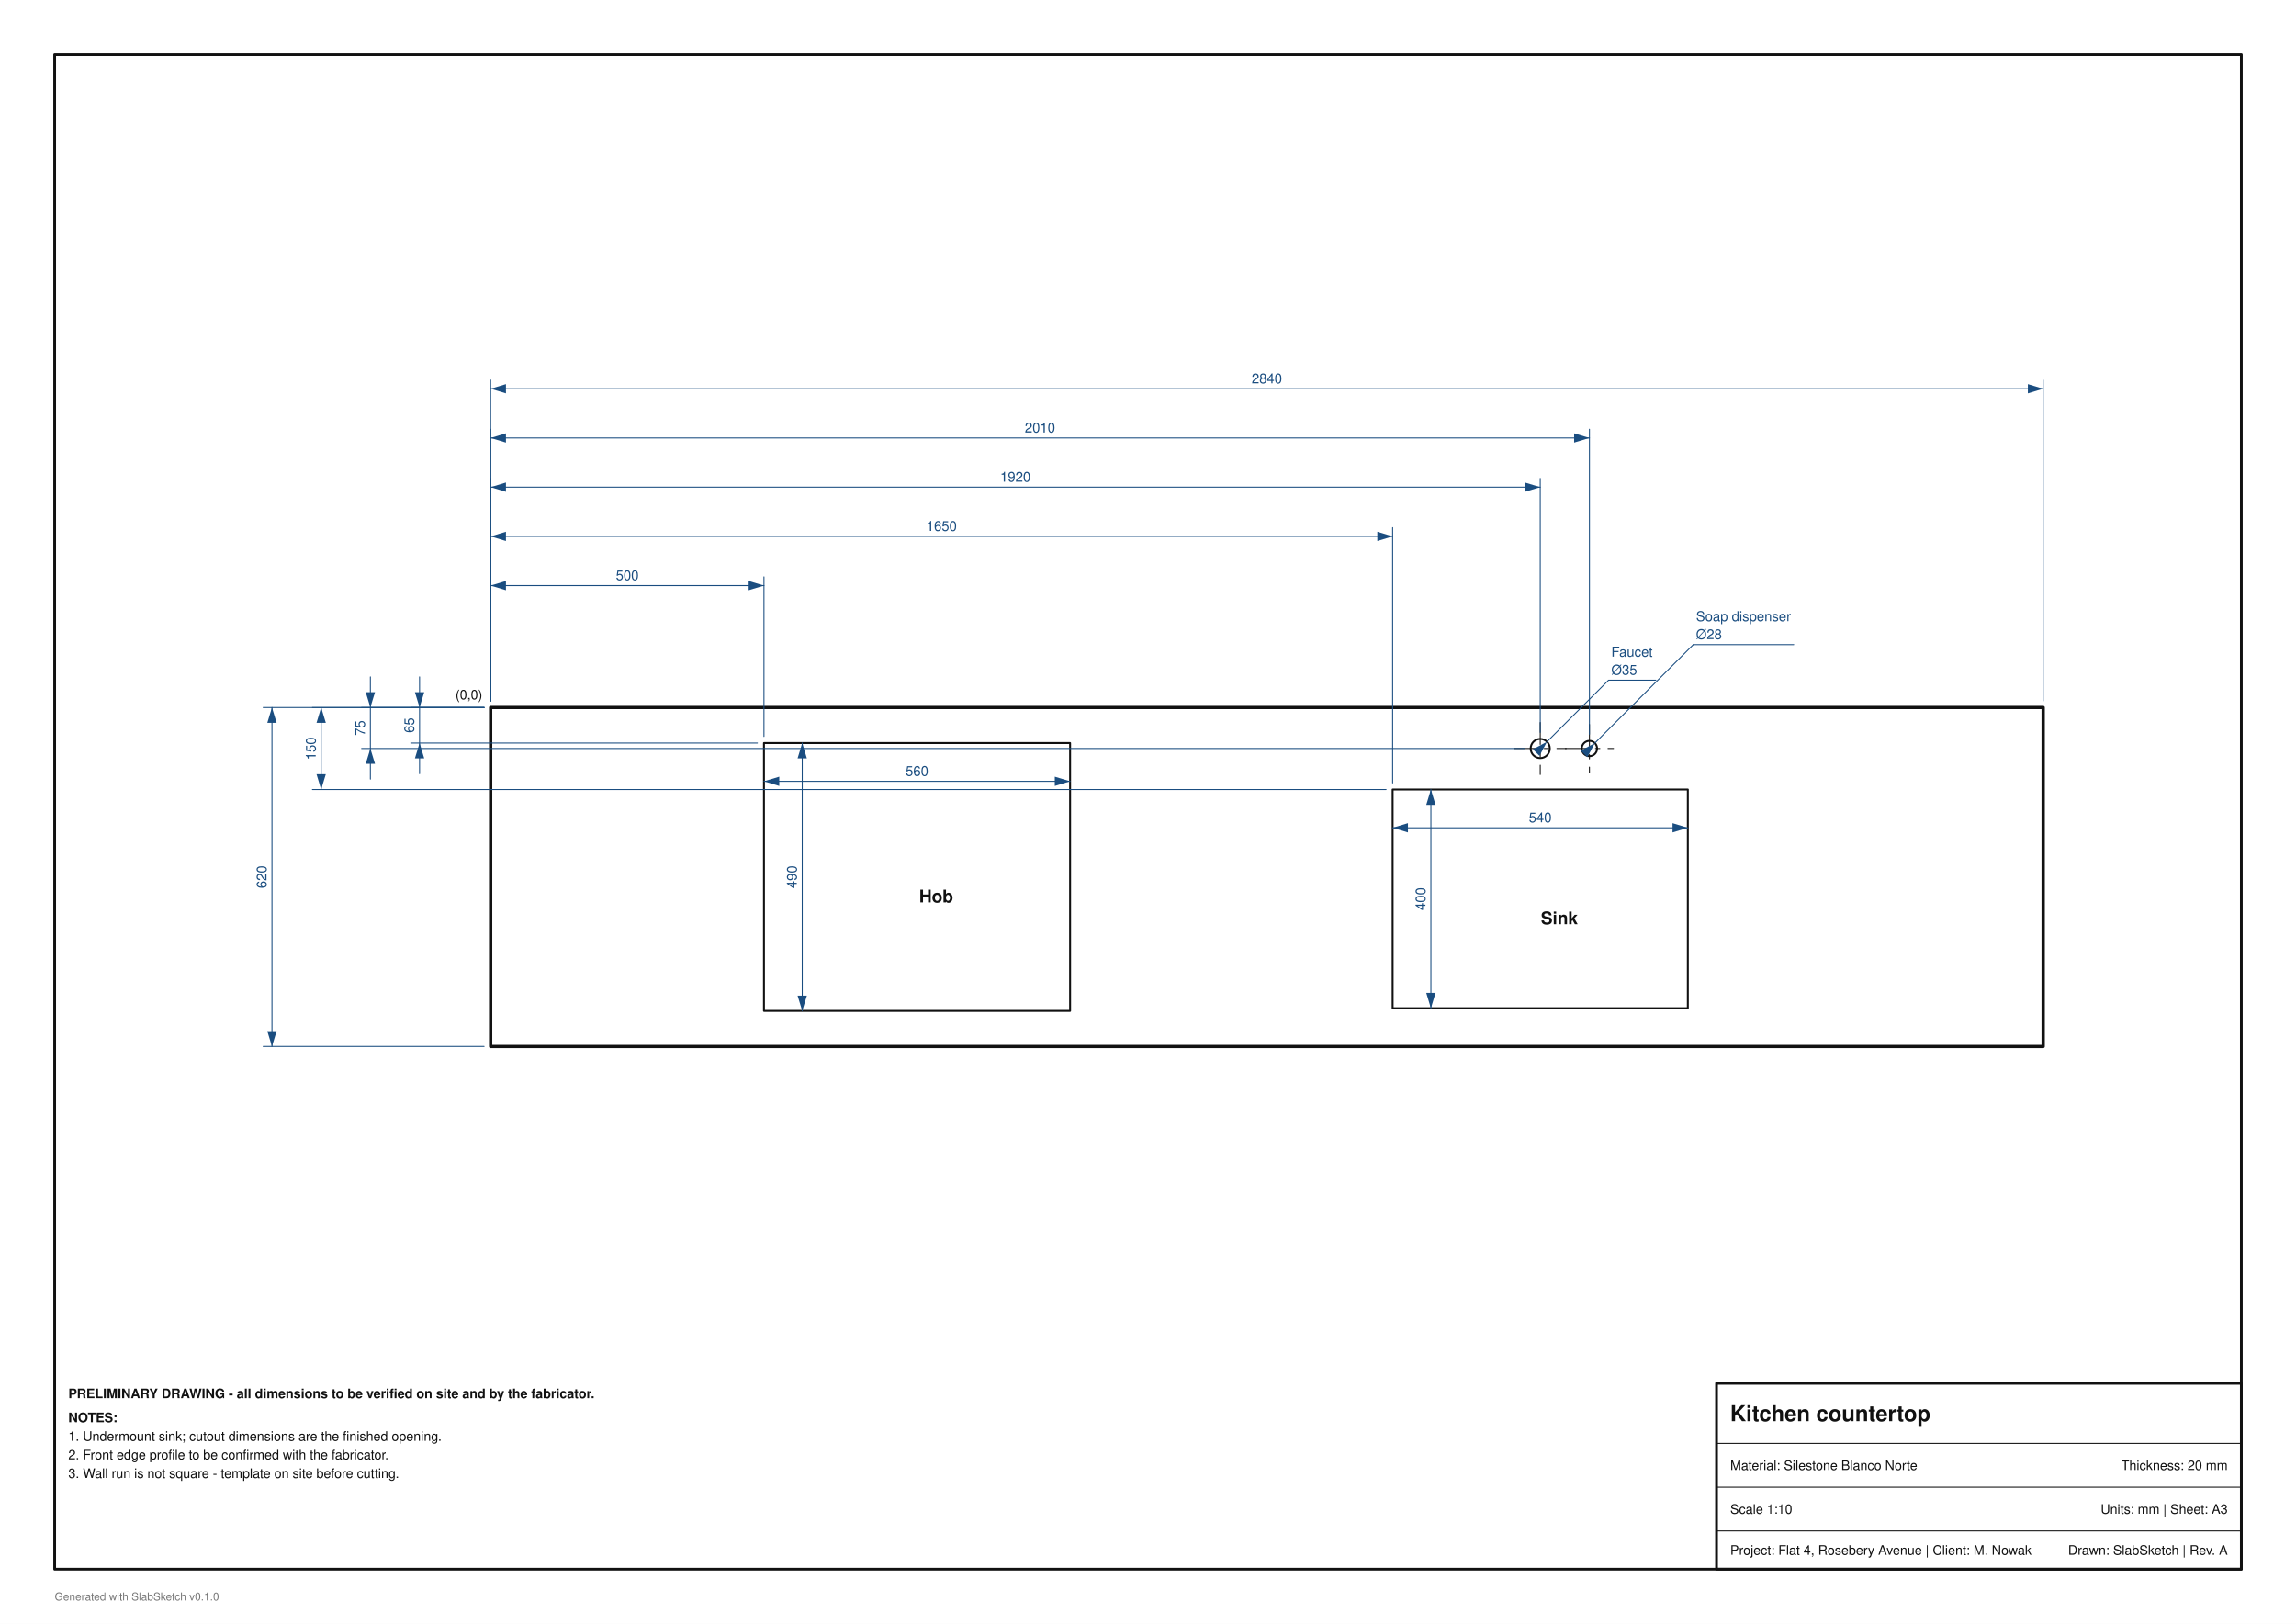
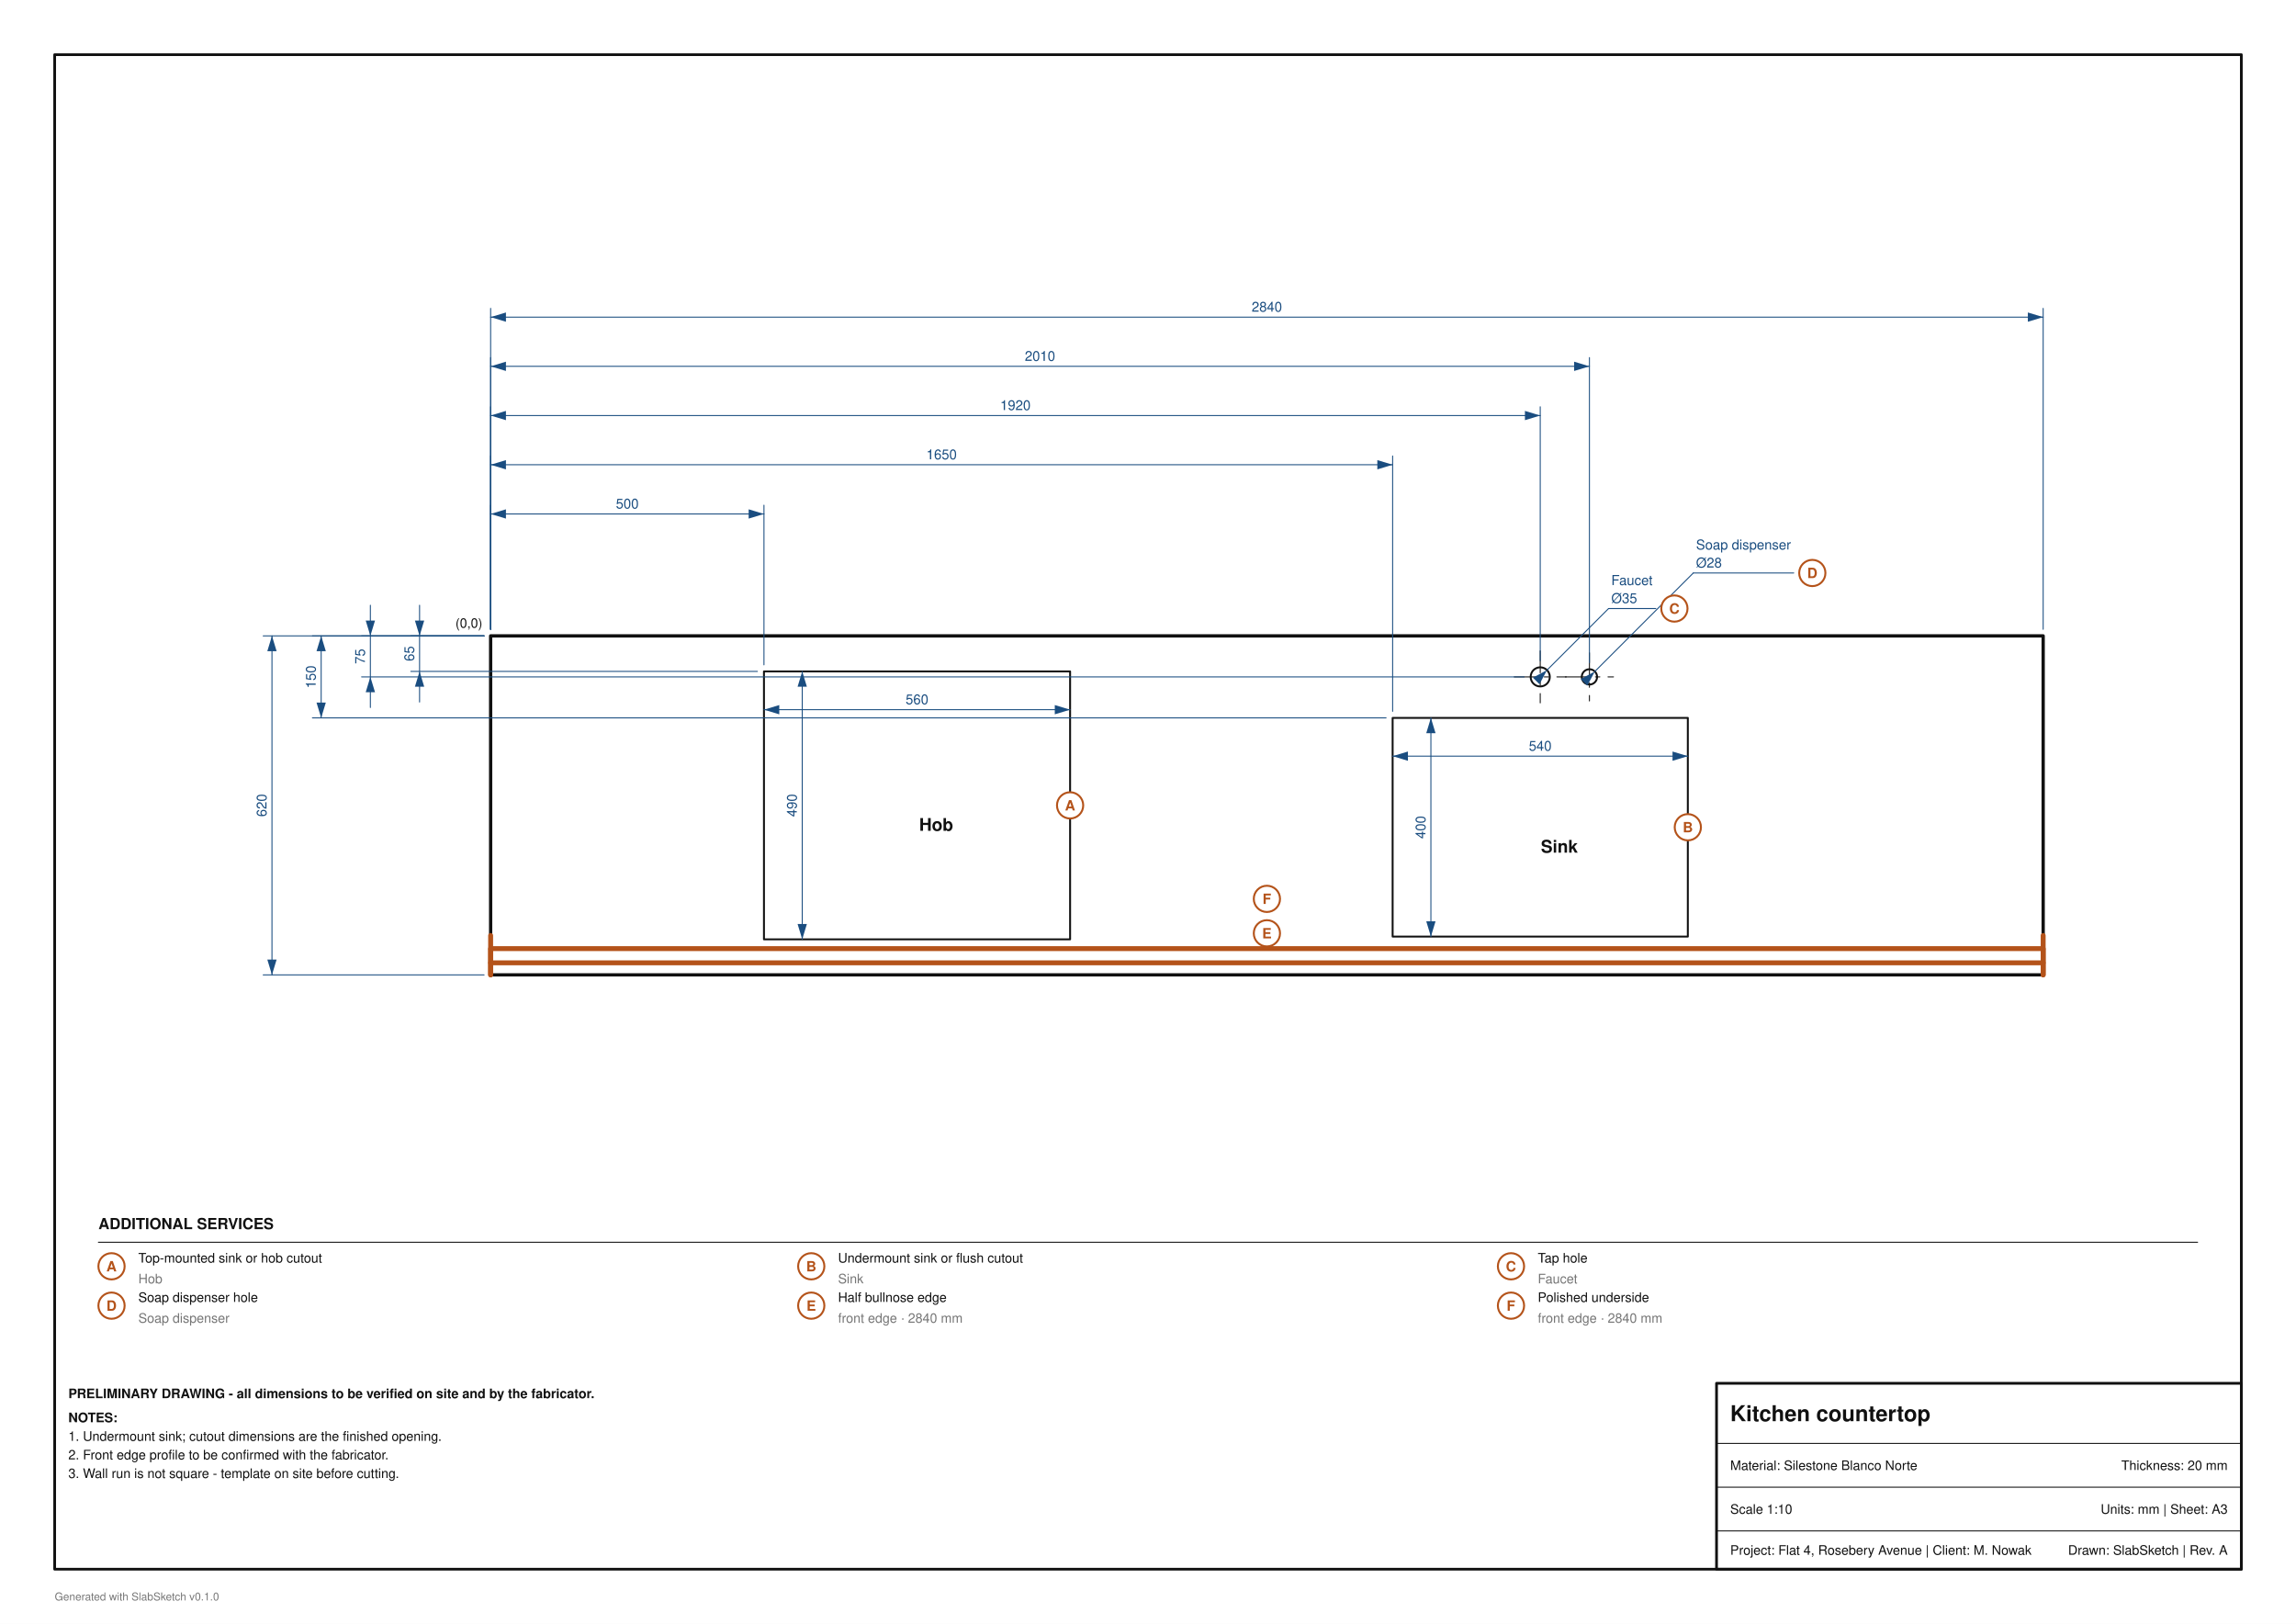
<svg xmlns="http://www.w3.org/2000/svg" version="1.1" width="420mm" height="297mm" viewBox="0 0 420 297">
  <rect x="0" y="0" width="420" height="297" fill="#ffffff" />
  <g fill="none" stroke="none" stroke-linecap="round" stroke-linejoin="round" font-family="Helvetica, Arial, sans-serif" shape-rendering="geometricPrecision">
    <g id="frame">
      <polygon points="10,10 410,10 410,287 10,287" stroke="#111111" stroke-width="0.5" fill="none" />
      <polygon points="314,253 410,253 410,287 314,287" stroke="#111111" stroke-width="0.5" fill="none" />
      <line x1="314" y1="264" x2="410" y2="264" stroke="#111111" stroke-width="0.18" />
      <line x1="314" y1="272" x2="410" y2="272" stroke="#111111" stroke-width="0.18" />
      <line x1="314" y1="280" x2="410" y2="280" stroke="#111111" stroke-width="0.18" />
+       <line x1="18" y1="227.2" x2="402" y2="227.2" stroke="#111111" stroke-width="0.18" />
    </g>
    <g id="outline">
-       <polygon points="89.75,129.4 373.75,129.4 373.75,191.4 89.75,191.4" stroke="#111111" stroke-width="0.6" fill="none" />
+       <polygon points="89.75,116.3 373.75,116.3 373.75,178.3 89.75,178.3" stroke="#111111" stroke-width="0.6" fill="none" />
    </g>
    <g id="cutout">
-       <polygon points="139.75,135.9 195.75,135.9 195.75,184.9 139.75,184.9" stroke="#111111" stroke-width="0.35" fill="none" />
-       <polygon points="254.75,144.4 308.75,144.4 308.75,184.4 254.75,184.4" stroke="#111111" stroke-width="0.35" fill="none" />
+       <polygon points="139.75,122.8 195.75,122.8 195.75,171.8 139.75,171.8" stroke="#111111" stroke-width="0.35" fill="none" />
+       <polygon points="254.75,131.3 308.75,131.3 308.75,171.3 254.75,171.3" stroke="#111111" stroke-width="0.35" fill="none" />
    </g>
    <g id="hole">
-       <circle cx="281.75" cy="136.9" r="1.75" stroke="#111111" stroke-width="0.35" fill="none" />
-       <circle cx="290.75" cy="136.9" r="1.4" stroke="#111111" stroke-width="0.35" fill="none" />
+       <circle cx="281.75" cy="123.8" r="1.75" stroke="#111111" stroke-width="0.35" fill="none" />
+       <circle cx="290.75" cy="123.8" r="1.4" stroke="#111111" stroke-width="0.35" fill="none" />
    </g>
    <g id="centreline">
-       <line x1="277" y1="136.9" x2="286.5" y2="136.9" stroke="#111111" stroke-width="0.18" stroke-dasharray="4 1.5 0.8 1.5" />
-       <line x1="281.75" y1="132.15" x2="281.75" y2="141.65" stroke="#111111" stroke-width="0.18" stroke-dasharray="4 1.5 0.8 1.5" />
-       <line x1="286.35" y1="136.9" x2="295.15" y2="136.9" stroke="#111111" stroke-width="0.18" stroke-dasharray="4 1.5 0.8 1.5" />
-       <line x1="290.75" y1="132.5" x2="290.75" y2="141.3" stroke="#111111" stroke-width="0.18" stroke-dasharray="4 1.5 0.8 1.5" />
+       <line x1="277" y1="123.8" x2="286.5" y2="123.8" stroke="#111111" stroke-width="0.18" stroke-dasharray="4 1.5 0.8 1.5" />
+       <line x1="281.75" y1="119.05" x2="281.75" y2="128.55" stroke="#111111" stroke-width="0.18" stroke-dasharray="4 1.5 0.8 1.5" />
+       <line x1="286.35" y1="123.8" x2="295.15" y2="123.8" stroke="#111111" stroke-width="0.18" stroke-dasharray="4 1.5 0.8 1.5" />
+       <line x1="290.75" y1="119.4" x2="290.75" y2="128.2" stroke="#111111" stroke-width="0.18" stroke-dasharray="4 1.5 0.8 1.5" />
    </g>
    <g id="dimension">
-       <line x1="139.75" y1="142.9" x2="195.75" y2="142.9" stroke="#1a4d80" stroke-width="0.18" />
-       <polygon points="139.75,142.9 142.55,143.75 142.55,142.05" fill="#1a4d80" />
-       <polygon points="195.75,142.9 192.95,142.05 192.95,143.75" fill="#1a4d80" />
-       <text x="167.75" y="141.9" dy="0" font-size="2.5" fill="#1a4d80" text-anchor="middle">560</text>
-       <line x1="254.75" y1="151.4" x2="308.75" y2="151.4" stroke="#1a4d80" stroke-width="0.18" />
-       <polygon points="254.75,151.4 257.55,152.25 257.55,150.55" fill="#1a4d80" />
-       <polygon points="308.75,151.4 305.95,150.55 305.95,152.25" fill="#1a4d80" />
-       <text x="281.75" y="150.4" dy="0" font-size="2.5" fill="#1a4d80" text-anchor="middle">540</text>
-       <line x1="89.75" y1="128.2" x2="89.75" y2="105.5" stroke="#1a4d80" stroke-width="0.18" />
-       <line x1="139.75" y1="134.7" x2="139.75" y2="105.5" stroke="#1a4d80" stroke-width="0.18" />
-       <line x1="89.75" y1="107.1" x2="139.75" y2="107.1" stroke="#1a4d80" stroke-width="0.18" />
-       <polygon points="89.75,107.1 92.55,107.95 92.55,106.25" fill="#1a4d80" />
-       <polygon points="139.75,107.1 136.95,106.25 136.95,107.95" fill="#1a4d80" />
-       <text x="114.75" y="106.1" dy="0" font-size="2.5" fill="#1a4d80" text-anchor="middle">500</text>
-       <line x1="89.75" y1="128.2" x2="89.75" y2="96.5" stroke="#1a4d80" stroke-width="0.18" />
-       <line x1="254.75" y1="143.2" x2="254.75" y2="96.5" stroke="#1a4d80" stroke-width="0.18" />
-       <line x1="89.75" y1="98.1" x2="254.75" y2="98.1" stroke="#1a4d80" stroke-width="0.18" />
-       <polygon points="89.75,98.1 92.55,98.95 92.55,97.25" fill="#1a4d80" />
-       <polygon points="254.75,98.1 251.95,97.25 251.95,98.95" fill="#1a4d80" />
-       <text x="172.25" y="97.1" dy="0" font-size="2.5" fill="#1a4d80" text-anchor="middle">1650</text>
-       <line x1="89.75" y1="128.2" x2="89.75" y2="87.5" stroke="#1a4d80" stroke-width="0.18" />
-       <line x1="281.75" y1="133.95" x2="281.75" y2="87.5" stroke="#1a4d80" stroke-width="0.18" />
-       <line x1="89.75" y1="89.1" x2="281.75" y2="89.1" stroke="#1a4d80" stroke-width="0.18" />
-       <polygon points="89.75,89.1 92.55,89.95 92.55,88.25" fill="#1a4d80" />
-       <polygon points="281.75,89.1 278.95,88.25 278.95,89.95" fill="#1a4d80" />
-       <text x="185.75" y="88.1" dy="0" font-size="2.5" fill="#1a4d80" text-anchor="middle">1920</text>
-       <line x1="89.75" y1="128.2" x2="89.75" y2="78.5" stroke="#1a4d80" stroke-width="0.18" />
-       <line x1="290.75" y1="134.3" x2="290.75" y2="78.5" stroke="#1a4d80" stroke-width="0.18" />
-       <line x1="89.75" y1="80.1" x2="290.75" y2="80.1" stroke="#1a4d80" stroke-width="0.18" />
-       <polygon points="89.75,80.1 92.55,80.95 92.55,79.25" fill="#1a4d80" />
-       <polygon points="290.75,80.1 287.95,79.25 287.95,80.95" fill="#1a4d80" />
-       <text x="190.25" y="79.1" dy="0" font-size="2.5" fill="#1a4d80" text-anchor="middle">2010</text>
-       <line x1="89.75" y1="128.2" x2="89.75" y2="69.5" stroke="#1a4d80" stroke-width="0.18" />
-       <line x1="373.75" y1="128.2" x2="373.75" y2="69.5" stroke="#1a4d80" stroke-width="0.18" />
-       <line x1="89.75" y1="71.1" x2="373.75" y2="71.1" stroke="#1a4d80" stroke-width="0.18" />
-       <polygon points="89.75,71.1 92.55,71.95 92.55,70.25" fill="#1a4d80" />
-       <polygon points="373.75,71.1 370.95,70.25 370.95,71.95" fill="#1a4d80" />
-       <text x="231.75" y="70.1" dy="0" font-size="2.5" fill="#1a4d80" text-anchor="middle">2840</text>
-       <line x1="146.75" y1="135.9" x2="146.75" y2="184.9" stroke="#1a4d80" stroke-width="0.18" />
-       <polygon points="146.75,135.9 145.9,138.7 147.6,138.7" fill="#1a4d80" />
-       <polygon points="146.75,184.9 147.6,182.1 145.9,182.1" fill="#1a4d80" />
-       <text x="145.75" y="160.4" dy="0" font-size="2.5" fill="#1a4d80" text-anchor="middle" transform="rotate(-90 145.75 160.4)">490</text>
-       <line x1="261.75" y1="144.4" x2="261.75" y2="184.4" stroke="#1a4d80" stroke-width="0.18" />
-       <polygon points="261.75,144.4 260.9,147.2 262.6,147.2" fill="#1a4d80" />
-       <polygon points="261.75,184.4 262.6,181.6 260.9,181.6" fill="#1a4d80" />
-       <text x="260.75" y="164.4" dy="0" font-size="2.5" fill="#1a4d80" text-anchor="middle" transform="rotate(-90 260.75 164.4)">400</text>
-       <line x1="88.55" y1="129.4" x2="75.15" y2="129.4" stroke="#1a4d80" stroke-width="0.18" />
-       <line x1="138.55" y1="135.9" x2="75.15" y2="135.9" stroke="#1a4d80" stroke-width="0.18" />
-       <line x1="76.75" y1="123.8" x2="76.75" y2="141.5" stroke="#1a4d80" stroke-width="0.18" />
-       <polygon points="76.75,129.4 77.6,126.6 75.9,126.6" fill="#1a4d80" />
-       <polygon points="76.75,135.9 75.9,138.7 77.6,138.7" fill="#1a4d80" />
-       <text x="75.75" y="132.65" dy="0" font-size="2.5" fill="#1a4d80" text-anchor="middle" transform="rotate(-90 75.75 132.65)">65</text>
-       <line x1="88.55" y1="129.4" x2="57.15" y2="129.4" stroke="#1a4d80" stroke-width="0.18" />
-       <line x1="253.55" y1="144.4" x2="57.15" y2="144.4" stroke="#1a4d80" stroke-width="0.18" />
-       <line x1="58.75" y1="129.4" x2="58.75" y2="144.4" stroke="#1a4d80" stroke-width="0.18" />
-       <polygon points="58.75,129.4 57.9,132.2 59.6,132.2" fill="#1a4d80" />
-       <polygon points="58.75,144.4 59.6,141.6 57.9,141.6" fill="#1a4d80" />
-       <text x="57.75" y="136.9" dy="0" font-size="2.5" fill="#1a4d80" text-anchor="middle" transform="rotate(-90 57.75 136.9)">150</text>
-       <line x1="88.55" y1="129.4" x2="66.15" y2="129.4" stroke="#1a4d80" stroke-width="0.18" />
-       <line x1="278.8" y1="136.9" x2="66.15" y2="136.9" stroke="#1a4d80" stroke-width="0.18" />
-       <line x1="67.75" y1="123.8" x2="67.75" y2="142.5" stroke="#1a4d80" stroke-width="0.18" />
-       <polygon points="67.75,129.4 68.6,126.6 66.9,126.6" fill="#1a4d80" />
-       <polygon points="67.75,136.9 66.9,139.7 68.6,139.7" fill="#1a4d80" />
-       <text x="66.75" y="133.15" dy="0" font-size="2.5" fill="#1a4d80" text-anchor="middle" transform="rotate(-90 66.75 133.15)">75</text>
-       <line x1="88.55" y1="129.4" x2="48.15" y2="129.4" stroke="#1a4d80" stroke-width="0.18" />
-       <line x1="88.55" y1="191.4" x2="48.15" y2="191.4" stroke="#1a4d80" stroke-width="0.18" />
-       <line x1="49.75" y1="129.4" x2="49.75" y2="191.4" stroke="#1a4d80" stroke-width="0.18" />
-       <polygon points="49.75,129.4 48.9,132.2 50.6,132.2" fill="#1a4d80" />
-       <polygon points="49.75,191.4 50.6,188.6 48.9,188.6" fill="#1a4d80" />
-       <text x="48.75" y="160.4" dy="0" font-size="2.5" fill="#1a4d80" text-anchor="middle" transform="rotate(-90 48.75 160.4)">620</text>
-       <line x1="282.987" y1="135.663" x2="294.25" y2="124.4" stroke="#1a4d80" stroke-width="0.18" />
-       <line x1="294.25" y1="124.4" x2="302.893" y2="124.4" stroke="#1a4d80" stroke-width="0.18" />
-       <polygon points="282.987,135.663 280.406,137.041 281.609,138.244" fill="#1a4d80" />
-       <text x="294.75" y="120.1" dy="0" font-size="2.5" fill="#1a4d80">Faucet</text>
-       <text x="294.75" y="123.4" dy="0" font-size="2.5" fill="#1a4d80">Ø35</text>
-       <line x1="291.74" y1="135.91" x2="309.75" y2="117.9" stroke="#1a4d80" stroke-width="0.18" />
-       <line x1="309.75" y1="117.9" x2="328.12" y2="117.9" stroke="#1a4d80" stroke-width="0.18" />
-       <polygon points="291.74,135.91 289.159,137.289 290.361,138.491" fill="#1a4d80" />
-       <text x="310.25" y="113.6" dy="0" font-size="2.5" fill="#1a4d80">Soap dispenser</text>
-       <text x="310.25" y="116.9" dy="0" font-size="2.5" fill="#1a4d80">Ø28</text>
+       <line x1="139.75" y1="129.8" x2="195.75" y2="129.8" stroke="#1a4d80" stroke-width="0.18" />
+       <polygon points="139.75,129.8 142.55,130.65 142.55,128.95" fill="#1a4d80" />
+       <polygon points="195.75,129.8 192.95,128.95 192.95,130.65" fill="#1a4d80" />
+       <text x="167.75" y="128.8" dy="0" font-size="2.5" fill="#1a4d80" text-anchor="middle">560</text>
+       <line x1="254.75" y1="138.3" x2="308.75" y2="138.3" stroke="#1a4d80" stroke-width="0.18" />
+       <polygon points="254.75,138.3 257.55,139.15 257.55,137.45" fill="#1a4d80" />
+       <polygon points="308.75,138.3 305.95,137.45 305.95,139.15" fill="#1a4d80" />
+       <text x="281.75" y="137.3" dy="0" font-size="2.5" fill="#1a4d80" text-anchor="middle">540</text>
+       <line x1="89.75" y1="115.1" x2="89.75" y2="92.4" stroke="#1a4d80" stroke-width="0.18" />
+       <line x1="139.75" y1="121.6" x2="139.75" y2="92.4" stroke="#1a4d80" stroke-width="0.18" />
+       <line x1="89.75" y1="94" x2="139.75" y2="94" stroke="#1a4d80" stroke-width="0.18" />
+       <polygon points="89.75,94 92.55,94.85 92.55,93.15" fill="#1a4d80" />
+       <polygon points="139.75,94 136.95,93.15 136.95,94.85" fill="#1a4d80" />
+       <text x="114.75" y="93" dy="0" font-size="2.5" fill="#1a4d80" text-anchor="middle">500</text>
+       <line x1="89.75" y1="115.1" x2="89.75" y2="83.4" stroke="#1a4d80" stroke-width="0.18" />
+       <line x1="254.75" y1="130.1" x2="254.75" y2="83.4" stroke="#1a4d80" stroke-width="0.18" />
+       <line x1="89.75" y1="85" x2="254.75" y2="85" stroke="#1a4d80" stroke-width="0.18" />
+       <polygon points="89.75,85 92.55,85.85 92.55,84.15" fill="#1a4d80" />
+       <polygon points="254.75,85 251.95,84.15 251.95,85.85" fill="#1a4d80" />
+       <text x="172.25" y="84" dy="0" font-size="2.5" fill="#1a4d80" text-anchor="middle">1650</text>
+       <line x1="89.75" y1="115.1" x2="89.75" y2="74.4" stroke="#1a4d80" stroke-width="0.18" />
+       <line x1="281.75" y1="120.85" x2="281.75" y2="74.4" stroke="#1a4d80" stroke-width="0.18" />
+       <line x1="89.75" y1="76" x2="281.75" y2="76" stroke="#1a4d80" stroke-width="0.18" />
+       <polygon points="89.75,76 92.55,76.85 92.55,75.15" fill="#1a4d80" />
+       <polygon points="281.75,76 278.95,75.15 278.95,76.85" fill="#1a4d80" />
+       <text x="185.75" y="75" dy="0" font-size="2.5" fill="#1a4d80" text-anchor="middle">1920</text>
+       <line x1="89.75" y1="115.1" x2="89.75" y2="65.4" stroke="#1a4d80" stroke-width="0.18" />
+       <line x1="290.75" y1="121.2" x2="290.75" y2="65.4" stroke="#1a4d80" stroke-width="0.18" />
+       <line x1="89.75" y1="67" x2="290.75" y2="67" stroke="#1a4d80" stroke-width="0.18" />
+       <polygon points="89.75,67 92.55,67.85 92.55,66.15" fill="#1a4d80" />
+       <polygon points="290.75,67 287.95,66.15 287.95,67.85" fill="#1a4d80" />
+       <text x="190.25" y="66" dy="0" font-size="2.5" fill="#1a4d80" text-anchor="middle">2010</text>
+       <line x1="89.75" y1="115.1" x2="89.75" y2="56.4" stroke="#1a4d80" stroke-width="0.18" />
+       <line x1="373.75" y1="115.1" x2="373.75" y2="56.4" stroke="#1a4d80" stroke-width="0.18" />
+       <line x1="89.75" y1="58" x2="373.75" y2="58" stroke="#1a4d80" stroke-width="0.18" />
+       <polygon points="89.75,58 92.55,58.85 92.55,57.15" fill="#1a4d80" />
+       <polygon points="373.75,58 370.95,57.15 370.95,58.85" fill="#1a4d80" />
+       <text x="231.75" y="57" dy="0" font-size="2.5" fill="#1a4d80" text-anchor="middle">2840</text>
+       <line x1="146.75" y1="122.8" x2="146.75" y2="171.8" stroke="#1a4d80" stroke-width="0.18" />
+       <polygon points="146.75,122.8 145.9,125.6 147.6,125.6" fill="#1a4d80" />
+       <polygon points="146.75,171.8 147.6,169 145.9,169" fill="#1a4d80" />
+       <text x="145.75" y="147.3" dy="0" font-size="2.5" fill="#1a4d80" text-anchor="middle" transform="rotate(-90 145.75 147.3)">490</text>
+       <line x1="261.75" y1="131.3" x2="261.75" y2="171.3" stroke="#1a4d80" stroke-width="0.18" />
+       <polygon points="261.75,131.3 260.9,134.1 262.6,134.1" fill="#1a4d80" />
+       <polygon points="261.75,171.3 262.6,168.5 260.9,168.5" fill="#1a4d80" />
+       <text x="260.75" y="151.3" dy="0" font-size="2.5" fill="#1a4d80" text-anchor="middle" transform="rotate(-90 260.75 151.3)">400</text>
+       <line x1="88.55" y1="116.3" x2="75.15" y2="116.3" stroke="#1a4d80" stroke-width="0.18" />
+       <line x1="138.55" y1="122.8" x2="75.15" y2="122.8" stroke="#1a4d80" stroke-width="0.18" />
+       <line x1="76.75" y1="110.7" x2="76.75" y2="128.4" stroke="#1a4d80" stroke-width="0.18" />
+       <polygon points="76.75,116.3 77.6,113.5 75.9,113.5" fill="#1a4d80" />
+       <polygon points="76.75,122.8 75.9,125.6 77.6,125.6" fill="#1a4d80" />
+       <text x="75.75" y="119.55" dy="0" font-size="2.5" fill="#1a4d80" text-anchor="middle" transform="rotate(-90 75.75 119.55)">65</text>
+       <line x1="88.55" y1="116.3" x2="57.15" y2="116.3" stroke="#1a4d80" stroke-width="0.18" />
+       <line x1="253.55" y1="131.3" x2="57.15" y2="131.3" stroke="#1a4d80" stroke-width="0.18" />
+       <line x1="58.75" y1="116.3" x2="58.75" y2="131.3" stroke="#1a4d80" stroke-width="0.18" />
+       <polygon points="58.75,116.3 57.9,119.1 59.6,119.1" fill="#1a4d80" />
+       <polygon points="58.75,131.3 59.6,128.5 57.9,128.5" fill="#1a4d80" />
+       <text x="57.75" y="123.8" dy="0" font-size="2.5" fill="#1a4d80" text-anchor="middle" transform="rotate(-90 57.75 123.8)">150</text>
+       <line x1="88.55" y1="116.3" x2="66.15" y2="116.3" stroke="#1a4d80" stroke-width="0.18" />
+       <line x1="278.8" y1="123.8" x2="66.15" y2="123.8" stroke="#1a4d80" stroke-width="0.18" />
+       <line x1="67.75" y1="110.7" x2="67.75" y2="129.4" stroke="#1a4d80" stroke-width="0.18" />
+       <polygon points="67.75,116.3 68.6,113.5 66.9,113.5" fill="#1a4d80" />
+       <polygon points="67.75,123.8 66.9,126.6 68.6,126.6" fill="#1a4d80" />
+       <text x="66.75" y="120.05" dy="0" font-size="2.5" fill="#1a4d80" text-anchor="middle" transform="rotate(-90 66.75 120.05)">75</text>
+       <line x1="88.55" y1="116.3" x2="48.15" y2="116.3" stroke="#1a4d80" stroke-width="0.18" />
+       <line x1="88.55" y1="178.3" x2="48.15" y2="178.3" stroke="#1a4d80" stroke-width="0.18" />
+       <line x1="49.75" y1="116.3" x2="49.75" y2="178.3" stroke="#1a4d80" stroke-width="0.18" />
+       <polygon points="49.75,116.3 48.9,119.1 50.6,119.1" fill="#1a4d80" />
+       <polygon points="49.75,178.3 50.6,175.5 48.9,175.5" fill="#1a4d80" />
+       <text x="48.75" y="147.3" dy="0" font-size="2.5" fill="#1a4d80" text-anchor="middle" transform="rotate(-90 48.75 147.3)">620</text>
+       <line x1="282.987" y1="122.563" x2="294.25" y2="111.3" stroke="#1a4d80" stroke-width="0.18" />
+       <line x1="294.25" y1="111.3" x2="302.893" y2="111.3" stroke="#1a4d80" stroke-width="0.18" />
+       <polygon points="282.987,122.563 280.406,123.941 281.609,125.144" fill="#1a4d80" />
+       <text x="294.75" y="107" dy="0" font-size="2.5" fill="#1a4d80">Faucet</text>
+       <text x="294.75" y="110.3" dy="0" font-size="2.5" fill="#1a4d80">Ø35</text>
+       <line x1="291.74" y1="122.81" x2="309.75" y2="104.8" stroke="#1a4d80" stroke-width="0.18" />
+       <line x1="309.75" y1="104.8" x2="328.12" y2="104.8" stroke="#1a4d80" stroke-width="0.18" />
+       <polygon points="291.74,122.81 289.159,124.189 290.361,125.391" fill="#1a4d80" />
+       <text x="310.25" y="100.5" dy="0" font-size="2.5" fill="#1a4d80">Soap dispenser</text>
+       <text x="310.25" y="103.8" dy="0" font-size="2.5" fill="#1a4d80">Ø28</text>
+     </g>
+     <g id="service">
+       <circle cx="195.75" cy="147.3" r="2.4" stroke="#b4531a" stroke-width="0.36" fill="#ffffff" />
+       <text x="195.75" y="147.3" dy="0.931" font-size="2.6" fill="#b4531a" text-anchor="middle" font-weight="bold">A</text>
+       <circle cx="308.75" cy="151.3" r="2.4" stroke="#b4531a" stroke-width="0.36" fill="#ffffff" />
+       <text x="308.75" y="151.3" dy="0.931" font-size="2.6" fill="#b4531a" text-anchor="middle" font-weight="bold">B</text>
+       <circle cx="306.293" cy="111.3" r="2.4" stroke="#b4531a" stroke-width="0.36" fill="#ffffff" />
+       <text x="306.293" y="111.3" dy="0.931" font-size="2.6" fill="#b4531a" text-anchor="middle" font-weight="bold">C</text>
+       <circle cx="331.52" cy="104.8" r="2.4" stroke="#b4531a" stroke-width="0.36" fill="#ffffff" />
+       <text x="331.52" y="104.8" dy="0.931" font-size="2.6" fill="#b4531a" text-anchor="middle" font-weight="bold">D</text>
+       <line x1="89.75" y1="176.1" x2="373.75" y2="176.1" stroke="#b4531a" stroke-width="0.9" />
+       <line x1="89.75" y1="178.3" x2="89.75" y2="173.7" stroke="#b4531a" stroke-width="0.9" />
+       <line x1="373.75" y1="178.3" x2="373.75" y2="173.7" stroke="#b4531a" stroke-width="0.9" />
+       <circle cx="231.75" cy="170.7" r="2.4" stroke="#b4531a" stroke-width="0.36" fill="#ffffff" />
+       <text x="231.75" y="170.7" dy="0.931" font-size="2.6" fill="#b4531a" text-anchor="middle" font-weight="bold">E</text>
+       <line x1="89.75" y1="173.5" x2="373.75" y2="173.5" stroke="#b4531a" stroke-width="0.9" />
+       <line x1="89.75" y1="178.3" x2="89.75" y2="171.1" stroke="#b4531a" stroke-width="0.9" />
+       <line x1="373.75" y1="178.3" x2="373.75" y2="171.1" stroke="#b4531a" stroke-width="0.9" />
+       <circle cx="231.75" cy="164.4" r="2.4" stroke="#b4531a" stroke-width="0.36" fill="#ffffff" />
+       <text x="231.75" y="164.4" dy="0.931" font-size="2.6" fill="#b4531a" text-anchor="middle" font-weight="bold">F</text>
+       <circle cx="20.4" cy="231.6" r="2.4" stroke="#b4531a" stroke-width="0.36" fill="#ffffff" />
+       <text x="20.4" y="231.6" dy="0.931" font-size="2.6" fill="#b4531a" text-anchor="middle" font-weight="bold">A</text>
+       <circle cx="148.4" cy="231.6" r="2.4" stroke="#b4531a" stroke-width="0.36" fill="#ffffff" />
+       <text x="148.4" y="231.6" dy="0.931" font-size="2.6" fill="#b4531a" text-anchor="middle" font-weight="bold">B</text>
+       <circle cx="276.4" cy="231.6" r="2.4" stroke="#b4531a" stroke-width="0.36" fill="#ffffff" />
+       <text x="276.4" y="231.6" dy="0.931" font-size="2.6" fill="#b4531a" text-anchor="middle" font-weight="bold">C</text>
+       <circle cx="20.4" cy="238.8" r="2.4" stroke="#b4531a" stroke-width="0.36" fill="#ffffff" />
+       <text x="20.4" y="238.8" dy="0.931" font-size="2.6" fill="#b4531a" text-anchor="middle" font-weight="bold">D</text>
+       <circle cx="148.4" cy="238.8" r="2.4" stroke="#b4531a" stroke-width="0.36" fill="#ffffff" />
+       <text x="148.4" y="238.8" dy="0.931" font-size="2.6" fill="#b4531a" text-anchor="middle" font-weight="bold">E</text>
+       <circle cx="276.4" cy="238.8" r="2.4" stroke="#b4531a" stroke-width="0.36" fill="#ffffff" />
+       <text x="276.4" y="238.8" dy="0.931" font-size="2.6" fill="#b4531a" text-anchor="middle" font-weight="bold">F</text>
    </g>
    <g id="annotation">
-       <text x="171.25" y="163.9" dy="1.146" font-size="3.2" fill="#111111" text-anchor="middle" font-weight="bold">Hob</text>
-       <text x="285.25" y="167.9" dy="1.146" font-size="3.2" fill="#111111" text-anchor="middle" font-weight="bold">Sink</text>
-       <text x="88.25" y="127.9" dy="0" font-size="2.4" fill="#111111" text-anchor="end">(0,0)</text>
+       <text x="171.25" y="150.8" dy="1.146" font-size="3.2" fill="#111111" text-anchor="middle" font-weight="bold">Hob</text>
+       <text x="285.25" y="154.8" dy="1.146" font-size="3.2" fill="#111111" text-anchor="middle" font-weight="bold">Sink</text>
+       <text x="88.25" y="114.8" dy="0" font-size="2.4" fill="#111111" text-anchor="end">(0,0)</text>
    </g>
    <g id="title">
      <text x="316.5" y="258.5" dy="1.432" font-size="4" fill="#111111" font-weight="bold">Kitchen countertop</text>
      <text x="407.5" y="268" dy="0.859" font-size="2.4" fill="#111111" text-anchor="end">Thickness: 20 mm</text>
      <text x="316.5" y="268" dy="0.859" font-size="2.4" fill="#111111">Material: Silestone Blanco Norte</text>
      <text x="407.5" y="276" dy="0.859" font-size="2.4" fill="#111111" text-anchor="end">Units: mm | Sheet: A3</text>
      <text x="316.5" y="276" dy="0.859" font-size="2.4" fill="#111111">Scale 1:10</text>
      <text x="407.5" y="283.5" dy="0.859" font-size="2.4" fill="#111111" text-anchor="end">Drawn: SlabSketch | Rev. A</text>
      <text x="316.5" y="283.5" dy="0.859" font-size="2.4" fill="#111111">Project: Flat 4, Rosebery Avenue | Client: M. Nowak</text>
      <text x="12.5" y="254" dy="1.718" font-size="2.4" fill="#111111" font-weight="bold">PRELIMINARY DRAWING - all dimensions to be verified on site and by the fabricator.</text>
      <text x="12.5" y="258.4" dy="1.718" font-size="2.4" fill="#111111" font-weight="bold">NOTES:</text>
      <text x="12.5" y="261.8" dy="1.718" font-size="2.4" fill="#111111">1. Undermount sink; cutout dimensions are the finished opening.</text>
      <text x="12.5" y="265.2" dy="1.718" font-size="2.4" fill="#111111">2. Front edge profile to be confirmed with the fabricator.</text>
      <text x="12.5" y="268.6" dy="1.718" font-size="2.4" fill="#111111">3. Wall run is not square - template on site before cutting.</text>
+       <text x="18" y="222.8" dy="2.005" font-size="2.8" fill="#111111" font-weight="bold">ADDITIONAL SERVICES</text>
+       <text x="25.3" y="229.2" dy="1.718" font-size="2.4" fill="#111111">Top-mounted sink or hob cutout</text>
+       <text x="25.3" y="233" dy="1.718" font-size="2.4" fill="#767676">Hob</text>
+       <text x="153.3" y="229.2" dy="1.718" font-size="2.4" fill="#111111">Undermount sink or flush cutout</text>
+       <text x="153.3" y="233" dy="1.718" font-size="2.4" fill="#767676">Sink</text>
+       <text x="281.3" y="229.2" dy="1.718" font-size="2.4" fill="#111111">Tap hole</text>
+       <text x="281.3" y="233" dy="1.718" font-size="2.4" fill="#767676">Faucet</text>
+       <text x="25.3" y="236.4" dy="1.718" font-size="2.4" fill="#111111">Soap dispenser hole</text>
+       <text x="25.3" y="240.2" dy="1.718" font-size="2.4" fill="#767676">Soap dispenser</text>
+       <text x="153.3" y="236.4" dy="1.718" font-size="2.4" fill="#111111">Half bullnose edge</text>
+       <text x="153.3" y="240.2" dy="1.718" font-size="2.4" fill="#767676">front edge · 2840 mm</text>
+       <text x="281.3" y="236.4" dy="1.718" font-size="2.4" fill="#111111">Polished underside</text>
+       <text x="281.3" y="240.2" dy="1.718" font-size="2.4" fill="#767676">front edge · 2840 mm</text>
      <text x="10" y="292" dy="0.716" font-size="2" fill="#767676">Generated with SlabSketch v0.1.0</text>
    </g>
  </g>
</svg>
